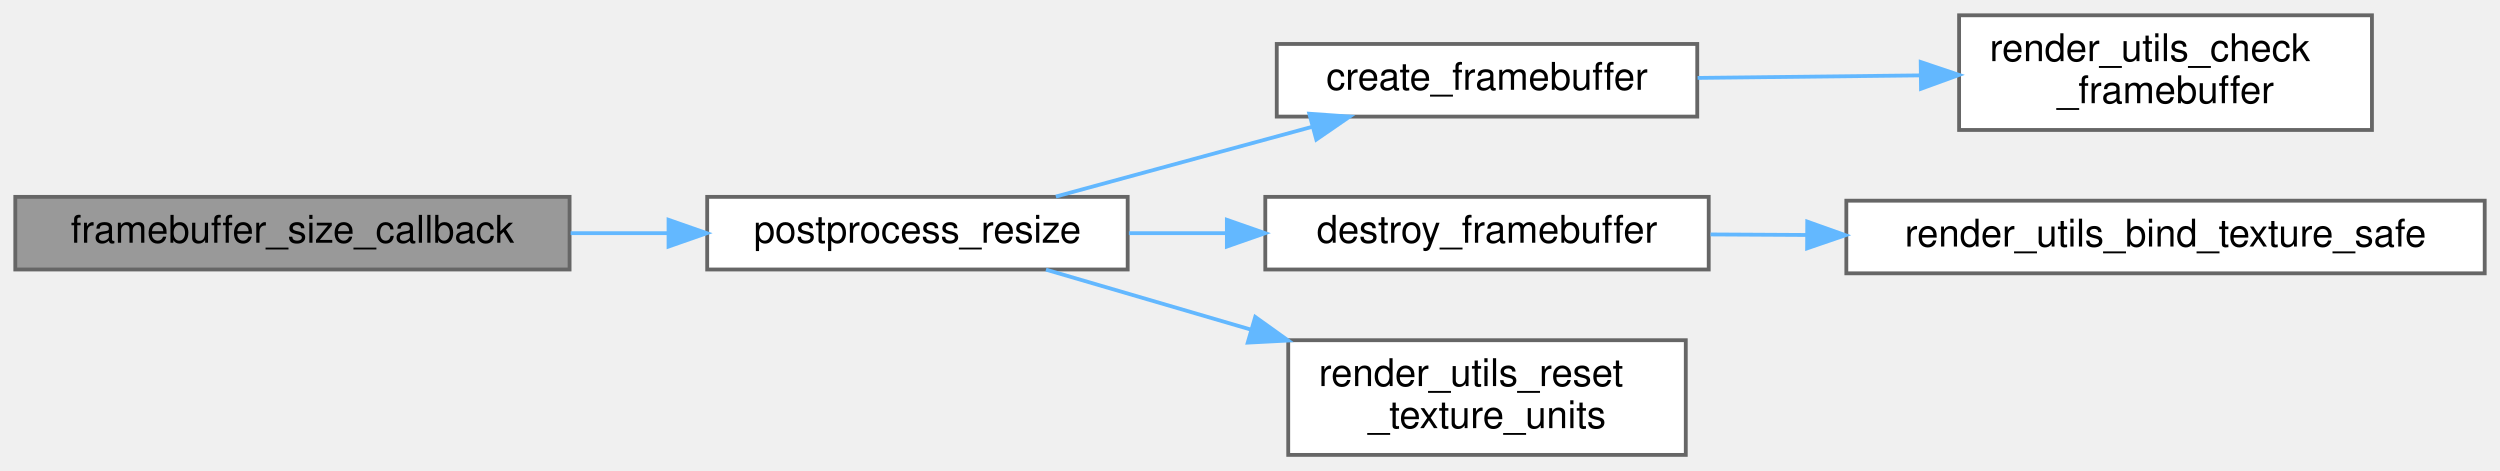
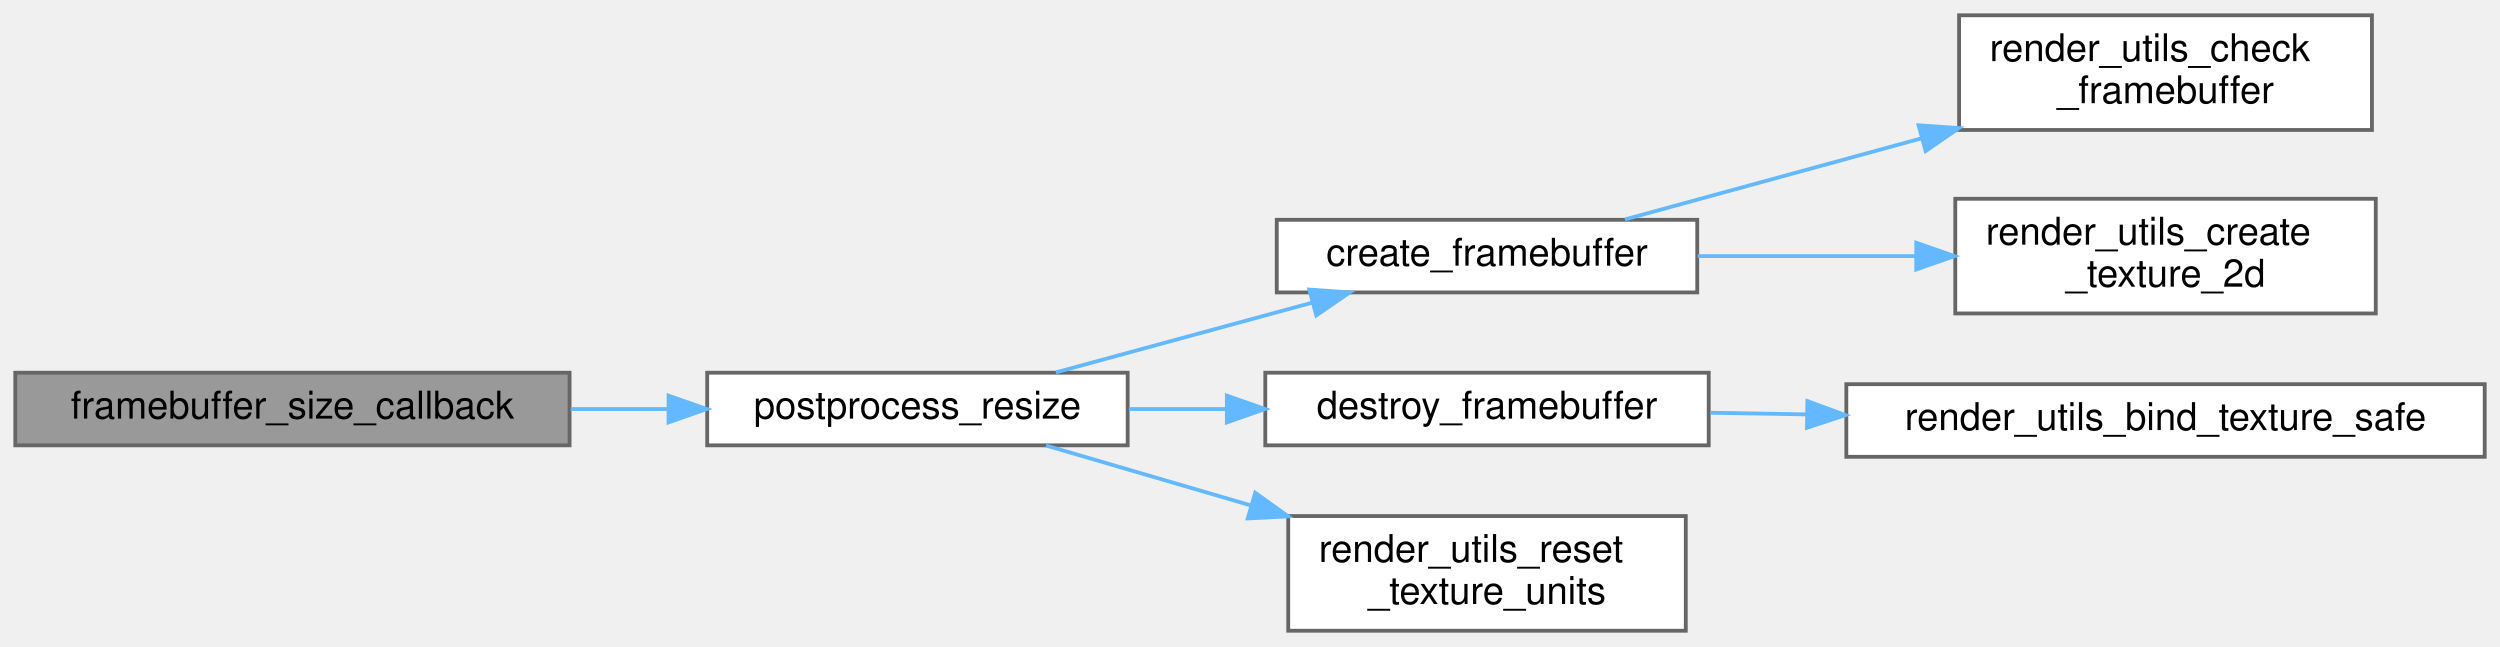
- <svg xmlns="http://www.w3.org/2000/svg" xmlns:xlink="http://www.w3.org/1999/xlink" width="654pt" height="123pt" viewBox="0.00 0.00 654.00 123.00">
-   <g id="graph0" class="graph" transform="scale(1 1) rotate(0) translate(4 119)">
+ <svg xmlns="http://www.w3.org/2000/svg" xmlns:xlink="http://www.w3.org/1999/xlink" width="654pt" height="169pt" viewBox="0.00 0.00 654.00 169.00">
+   <g id="graph0" class="graph" transform="scale(1 1) rotate(0) translate(4 165)">
    <g id="Node000001" class="node">
      <g id="a_Node000001">
        <a xlink:title="Primary GLFW framebuffer size callback.">
          <polygon fill="#999999" stroke="#666666" points="145,-67.5 0,-67.5 0,-48.5 145,-48.5 145,-67.5" />
          <text text-anchor="middle" x="72.5" y="-55.5" font-family="Helvetica,sans-Serif" font-size="10.00">framebuffer_size_callback</text>
        </a>
      </g>
    </g>
    <g id="Node000002" class="node">
      <g id="a_Node000002">
        <a xlink:href="postprocess_8c.html#aeba49bd333ab21356706ac98f5b180b5" target="_top" xlink:title="Recreates all internal buffers for a new resolution.">
          <polygon fill="white" stroke="#666666" points="291,-67.5 181,-67.5 181,-48.5 291,-48.5 291,-67.5" />
          <text text-anchor="middle" x="236" y="-55.5" font-family="Helvetica,sans-Serif" font-size="10.00">postprocess_resize</text>
        </a>
      </g>
    </g>
    <g id="edge1_Node000001_Node000002" class="edge">
      <g id="a_edge1_Node000001_Node000002">
        <a xlink:title=" ">
          <path fill="none" stroke="#63b8ff" d="M145.28,-58C153.78,-58 162.42,-58 170.81,-58" />
          <polygon fill="#63b8ff" stroke="#63b8ff" points="170.89,-61.5 180.89,-58 170.89,-54.5 170.89,-61.5" />
        </a>
      </g>
    </g>
    <g id="Node000003" class="node">
      <g id="a_Node000003">
        <a xlink:href="postprocess_8c.html#a4bbf34e2aeca9031792cf4c335f77ab6" target="_top" xlink:title=" ">
          <polygon fill="white" stroke="#666666" points="440,-107.5 330,-107.5 330,-88.5 440,-88.5 440,-107.5" />
          <text text-anchor="middle" x="385" y="-95.5" font-family="Helvetica,sans-Serif" font-size="10.00">create_framebuffer</text>
        </a>
      </g>
    </g>
    <g id="edge2_Node000002_Node000003" class="edge">
      <g id="a_edge2_Node000002_Node000003">
        <a xlink:title=" ">
          <path fill="none" stroke="#63b8ff" d="M272.21,-67.58C292.3,-73.05 317.69,-79.96 339.19,-85.81" />
          <polygon fill="#63b8ff" stroke="#63b8ff" points="338.51,-89.25 349.08,-88.5 340.35,-82.49 338.51,-89.25" />
        </a>
      </g>
    </g>
-     <g id="Node000005" class="node">
-       <g id="a_Node000005">
+     <g id="Node000006" class="node">
+       <g id="a_Node000006">
        <a xlink:href="postprocess_8c.html#a1696aa61a279d5a08b8639a245e9035a" target="_top" xlink:title=" ">
          <polygon fill="white" stroke="#666666" points="443,-67.5 327,-67.5 327,-48.5 443,-48.5 443,-67.5" />
          <text text-anchor="middle" x="385" y="-55.5" font-family="Helvetica,sans-Serif" font-size="10.00">destroy_framebuffer</text>
        </a>
      </g>
    </g>
-     <g id="edge4_Node000002_Node000005" class="edge">
-       <g id="a_edge4_Node000002_Node000005">
+     <g id="edge5_Node000002_Node000006" class="edge">
+       <g id="a_edge5_Node000002_Node000006">
        <a xlink:title=" ">
          <path fill="none" stroke="#63b8ff" d="M291.32,-58C299.58,-58 308.18,-58 316.67,-58" />
          <polygon fill="#63b8ff" stroke="#63b8ff" points="316.95,-61.5 326.95,-58 316.95,-54.5 316.95,-61.5" />
        </a>
      </g>
    </g>
-     <g id="Node000007" class="node">
-       <g id="a_Node000007">
+     <g id="Node000008" class="node">
+       <g id="a_Node000008">
        <a xlink:href="render__utils_8c.html#a23d588b4941c69088af2dfe9b9f5e045" target="_top" xlink:title="Resets a range of texture units to a safe state.">
          <polygon fill="white" stroke="#666666" points="437,-30 333,-30 333,0 437,0 437,-30" />
          <text text-anchor="start" x="341" y="-18" font-family="Helvetica,sans-Serif" font-size="10.00">render_utils_reset</text>
          <text text-anchor="middle" x="385" y="-7" font-family="Helvetica,sans-Serif" font-size="10.00">_texture_units</text>
        </a>
      </g>
    </g>
-     <g id="edge6_Node000002_Node000007" class="edge">
-       <g id="a_edge6_Node000002_Node000007">
+     <g id="edge7_Node000002_Node000008" class="edge">
+       <g id="a_edge7_Node000002_Node000008">
        <a xlink:title=" ">
          <path fill="none" stroke="#63b8ff" d="M269.62,-48.46C285.4,-43.84 304.85,-38.15 323.22,-32.78" />
          <polygon fill="#63b8ff" stroke="#63b8ff" points="324.37,-36.09 332.99,-29.92 322.41,-29.37 324.37,-36.09" />
        </a>
      </g>
    </g>
    <g id="Node000004" class="node">
      <g id="a_Node000004">
        <a xlink:href="render__utils_8c.html#ace7798af7f607d9b719f08e4dedf2d9a" target="_top" xlink:title="Checks the completeness of the currently bound framebuffer.">
-           <polygon fill="white" stroke="#666666" points="616.5,-115 508.5,-115 508.5,-85 616.5,-85 616.5,-115" />
-           <text text-anchor="start" x="516.5" y="-103" font-family="Helvetica,sans-Serif" font-size="10.00">render_utils_check</text>
-           <text text-anchor="middle" x="562.5" y="-92" font-family="Helvetica,sans-Serif" font-size="10.00">_framebuffer</text>
+           <polygon fill="white" stroke="#666666" points="616.5,-161 508.5,-161 508.5,-131 616.5,-131 616.5,-161" />
+           <text text-anchor="start" x="516.5" y="-149" font-family="Helvetica,sans-Serif" font-size="10.00">render_utils_check</text>
+           <text text-anchor="middle" x="562.5" y="-138" font-family="Helvetica,sans-Serif" font-size="10.00">_framebuffer</text>
        </a>
      </g>
    </g>
    <g id="edge3_Node000003_Node000004" class="edge">
      <g id="a_edge3_Node000003_Node000004">
        <a xlink:title=" ">
-           <path fill="none" stroke="#63b8ff" d="M440.09,-98.62C458.53,-98.83 479.31,-99.06 498.39,-99.28" />
-           <polygon fill="#63b8ff" stroke="#63b8ff" points="498.46,-102.78 508.49,-99.4 498.54,-95.78 498.46,-102.78" />
+           <path fill="none" stroke="#63b8ff" d="M421.09,-107.6C443.27,-113.66 472.56,-121.67 498.65,-128.81" />
+           <polygon fill="#63b8ff" stroke="#63b8ff" points="497.9,-132.23 508.47,-131.5 499.75,-125.48 497.9,-132.23" />
        </a>
      </g>
    </g>
-     <g id="Node000006" class="node">
-       <g id="a_Node000006">
-         <a xlink:href="render__utils_8c.html#a46e8c525ba0c0e1535cd2667b419a56c" target="_top" xlink:title="Safely binds a texture to a specific unit, using a fallback if needed.">
-           <polygon fill="white" stroke="#666666" points="646,-66.5 479,-66.5 479,-47.5 646,-47.5 646,-66.5" />
-           <text text-anchor="middle" x="562.5" y="-54.5" font-family="Helvetica,sans-Serif" font-size="10.00">render_utils_bind_texture_safe</text>
+     <g id="Node000005" class="node">
+       <g id="a_Node000005">
+         <a xlink:href="render__utils_8c.html#a90d078a815893bfeb3fab9a551942916" target="_top" xlink:title="Creates a 2D texture with specified parameters.">
+           <polygon fill="white" stroke="#666666" points="617.5,-113 507.5,-113 507.5,-83 617.5,-83 617.5,-113" />
+           <text text-anchor="start" x="515.5" y="-101" font-family="Helvetica,sans-Serif" font-size="10.00">render_utils_create</text>
+           <text text-anchor="middle" x="562.5" y="-90" font-family="Helvetica,sans-Serif" font-size="10.00">_texture_2d</text>
        </a>
      </g>
    </g>
-     <g id="edge5_Node000005_Node000006" class="edge">
-       <g id="a_edge5_Node000005_Node000006">
+     <g id="edge4_Node000003_Node000005" class="edge">
+       <g id="a_edge4_Node000003_Node000005">
        <a xlink:title=" ">
-           <path fill="none" stroke="#63b8ff" d="M443.47,-57.67C451.58,-57.63 460.1,-57.58 468.68,-57.53" />
-           <polygon fill="#63b8ff" stroke="#63b8ff" points="468.78,-61.03 478.76,-57.47 468.74,-54.03 468.78,-61.03" />
+           <path fill="none" stroke="#63b8ff" d="M440.09,-98C458.1,-98 478.35,-98 497.07,-98" />
+           <polygon fill="#63b8ff" stroke="#63b8ff" points="497.29,-101.5 507.29,-98 497.29,-94.5 497.29,-101.5" />
+         </a>
+       </g>
+     </g>
+     <g id="Node000007" class="node">
+       <g id="a_Node000007">
+         <a xlink:href="render__utils_8c.html#a46e8c525ba0c0e1535cd2667b419a56c" target="_top" xlink:title="Safely binds a texture to a specific unit, using a fallback if needed.">
+           <polygon fill="white" stroke="#666666" points="646,-64.5 479,-64.5 479,-45.5 646,-45.5 646,-64.5" />
+           <text text-anchor="middle" x="562.5" y="-52.5" font-family="Helvetica,sans-Serif" font-size="10.00">render_utils_bind_texture_safe</text>
+         </a>
+       </g>
+     </g>
+     <g id="edge6_Node000006_Node000007" class="edge">
+       <g id="a_edge6_Node000006_Node000007">
+         <a xlink:title=" ">
+           <path fill="none" stroke="#63b8ff" d="M443.47,-57.02C451.58,-56.88 460.1,-56.73 468.68,-56.59" />
+           <polygon fill="#63b8ff" stroke="#63b8ff" points="468.82,-60.08 478.76,-56.41 468.7,-53.09 468.82,-60.08" />
        </a>
      </g>
    </g>
  </g>
</svg>
